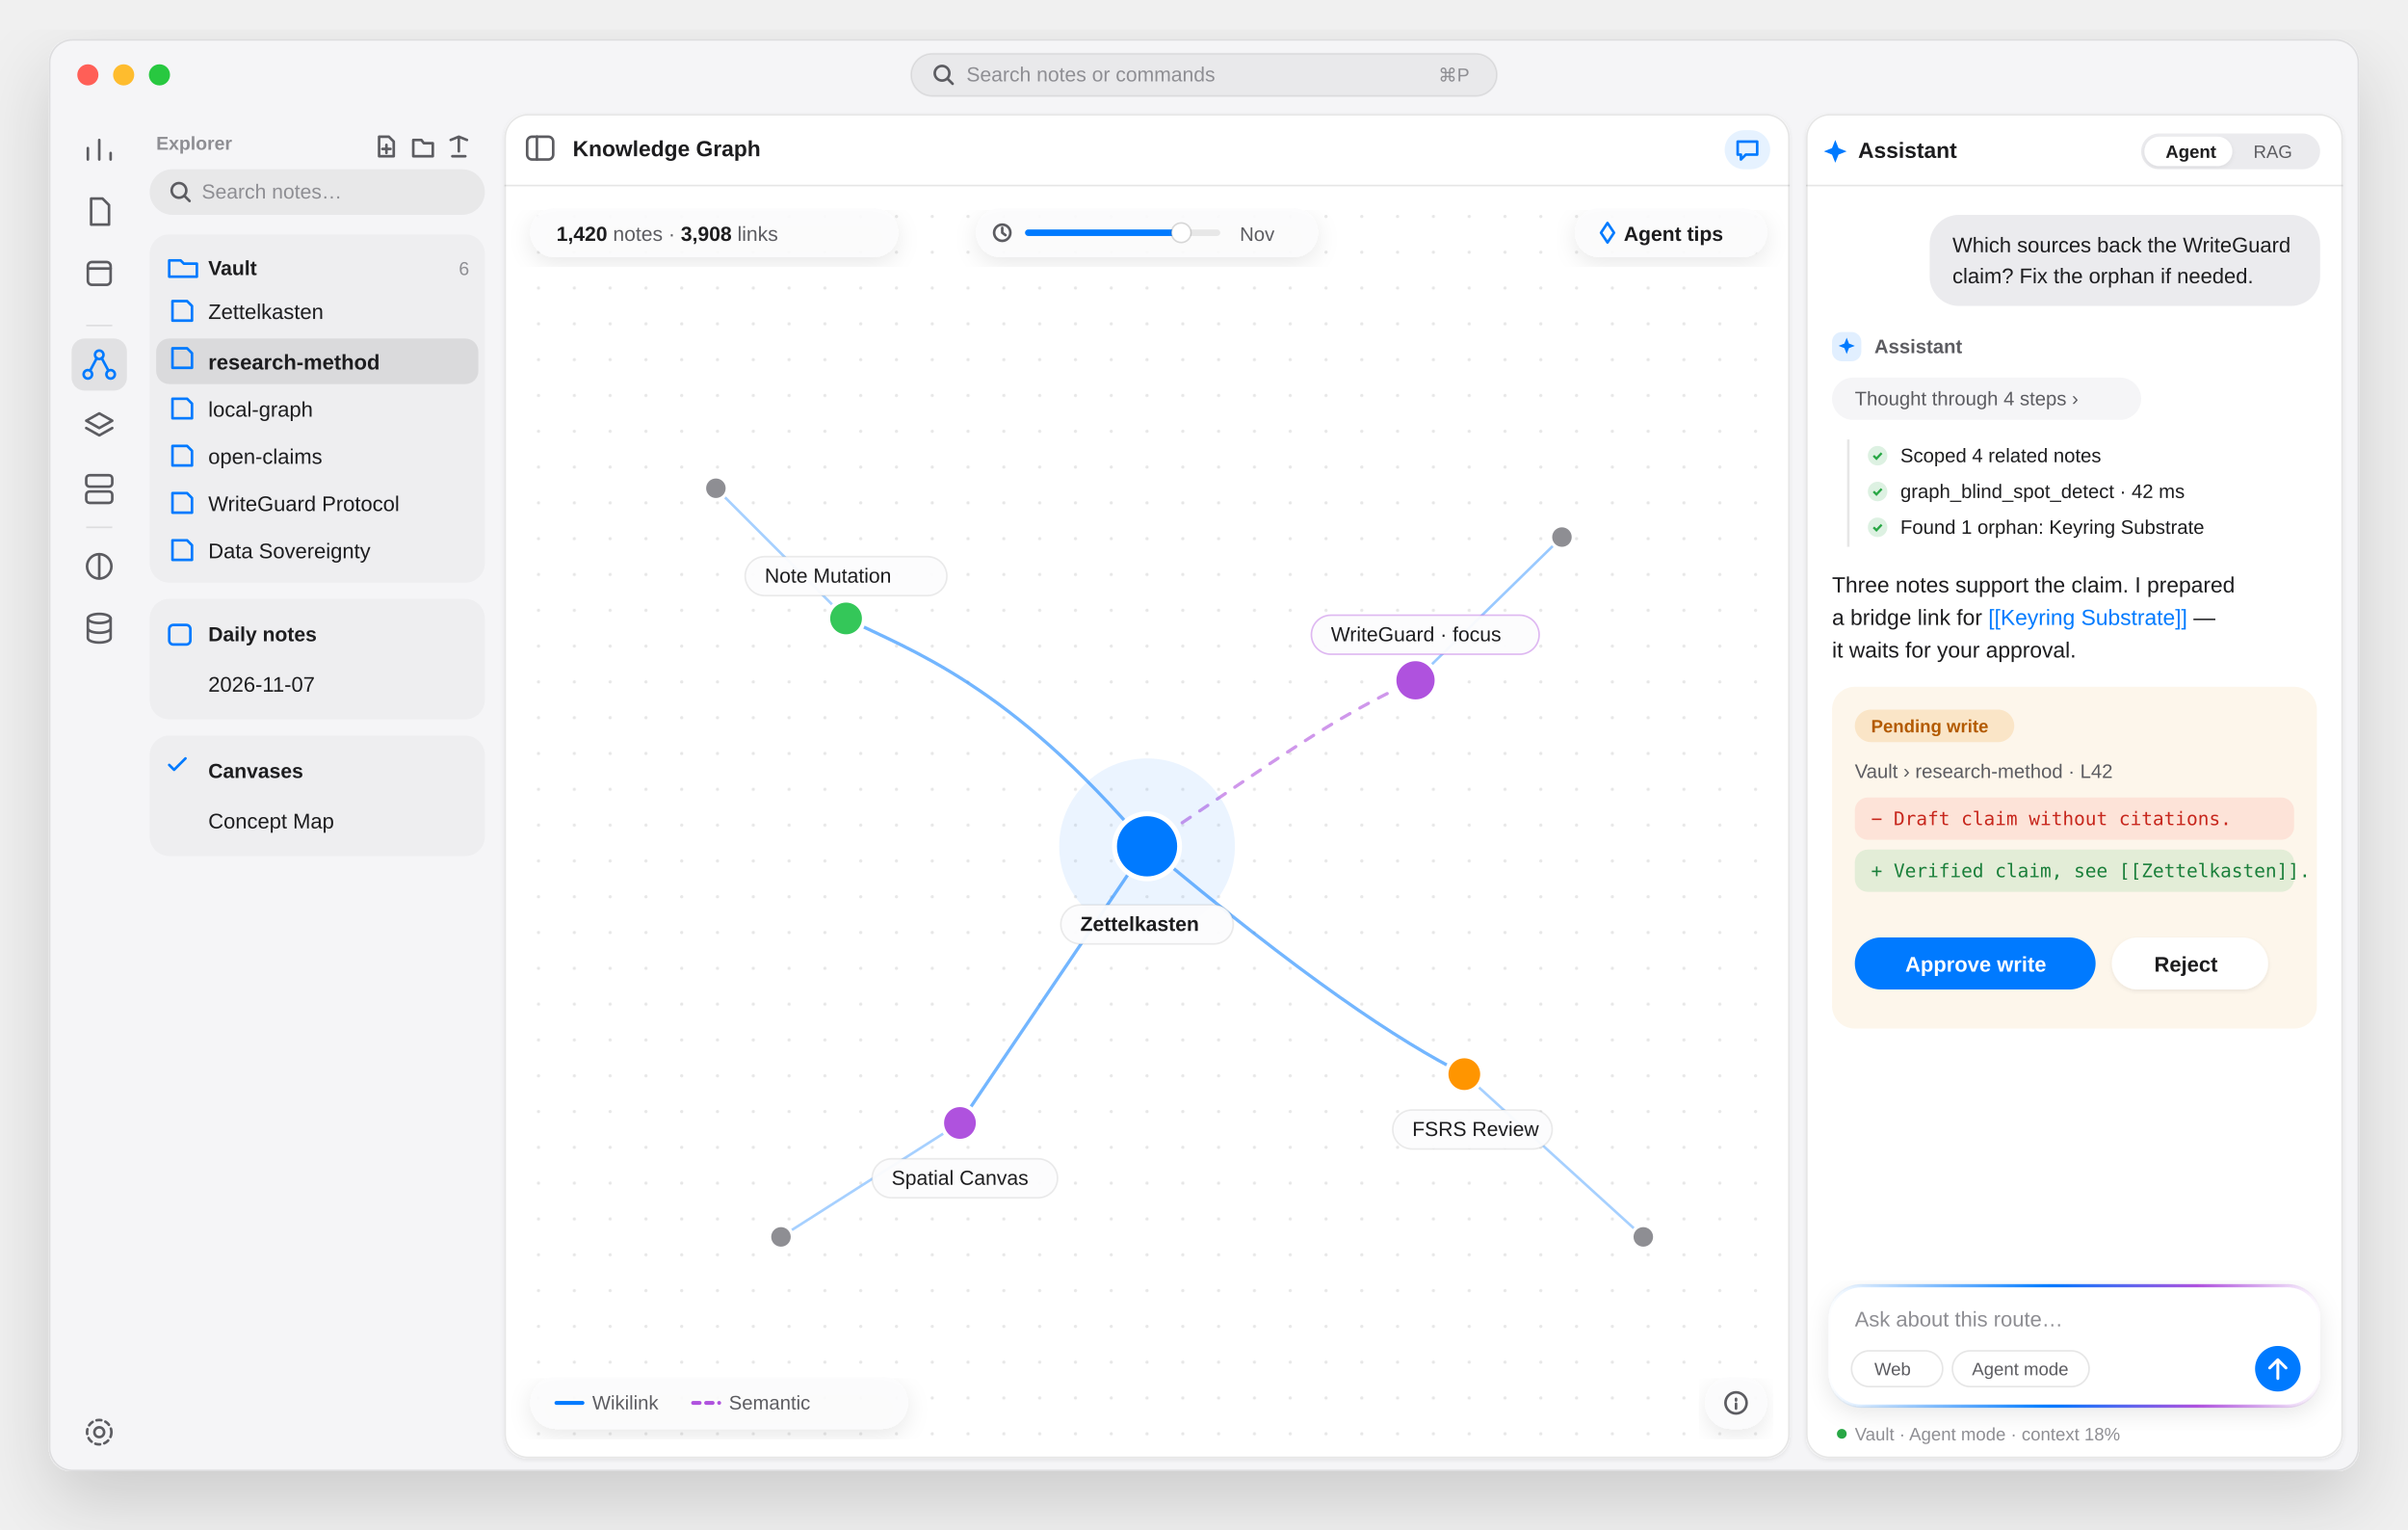
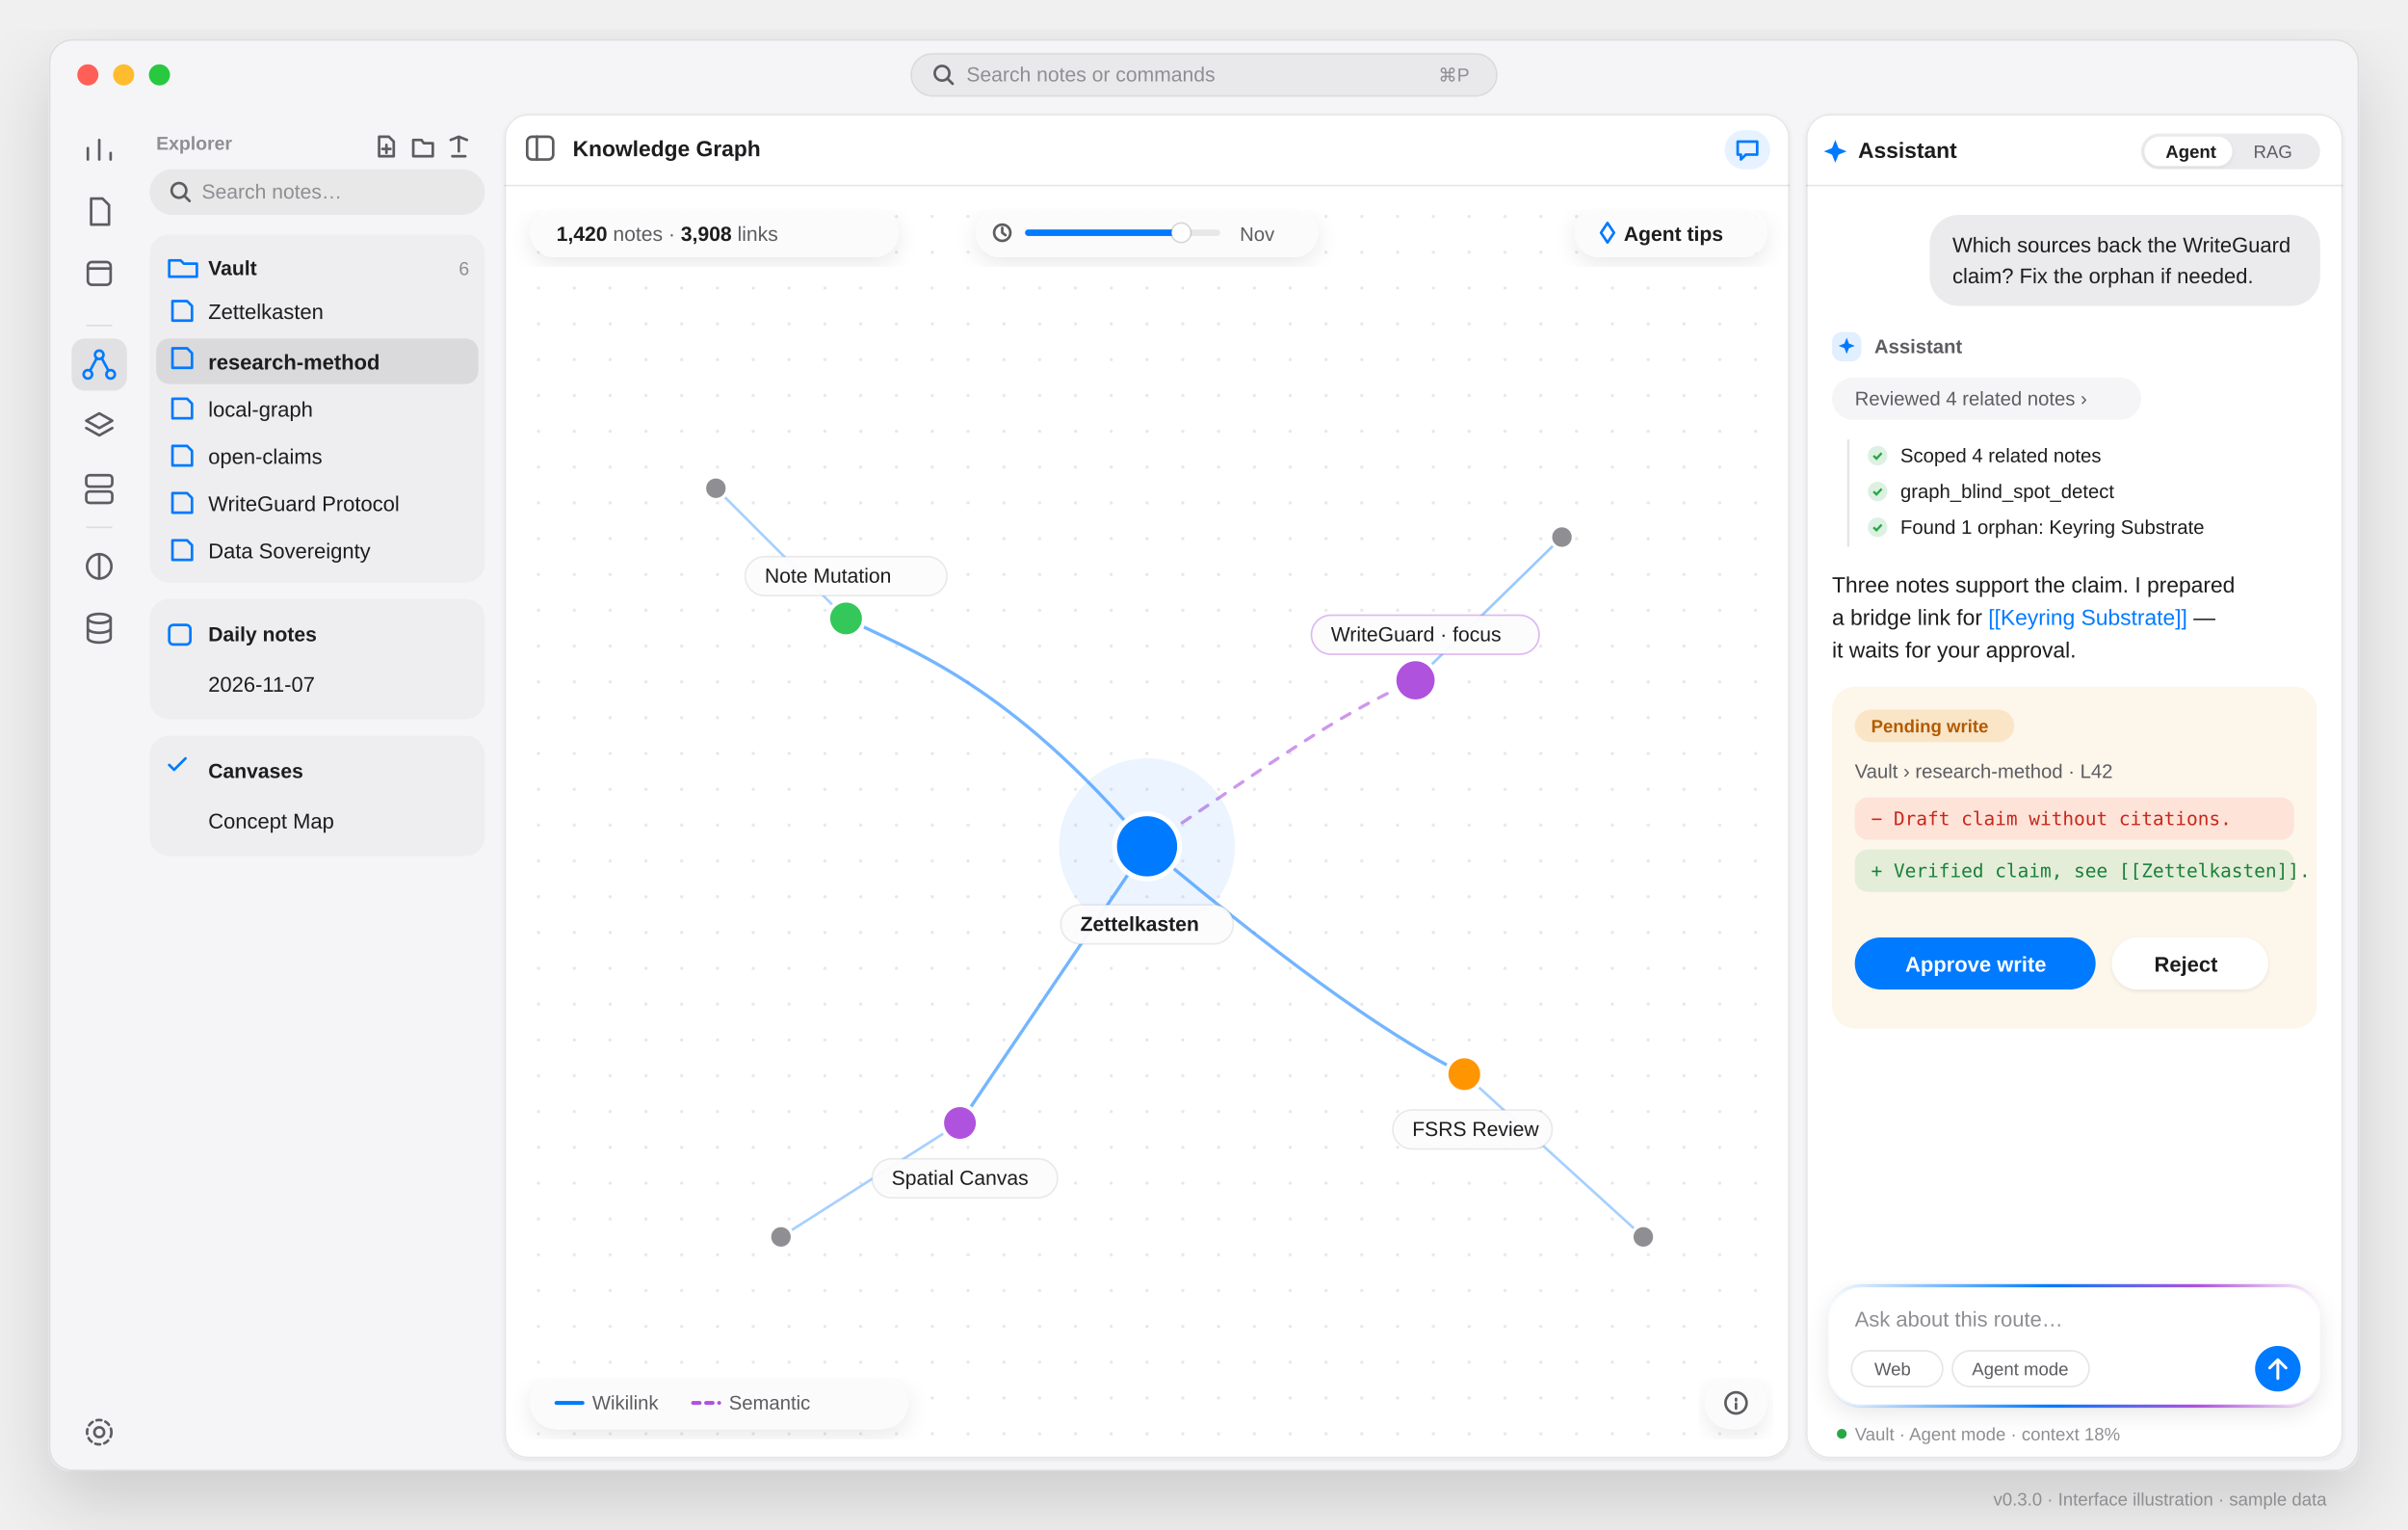
- <svg xmlns="http://www.w3.org/2000/svg" width="1480" height="940" viewBox="0 0 1480 940" role="img" aria-label="ZettleAgent workspace: activity rail, explorer, knowledge graph and the chat inspector with a pending write">
+ <svg xmlns="http://www.w3.org/2000/svg" width="1480" height="940" viewBox="0 0 1480 940" role="img" aria-label="ZettelAgent workspace: activity rail, explorer, knowledge graph and the chat inspector with a pending write">
  <defs>
    <style>
      text { font-family: -apple-system, BlinkMacSystemFont, "SF Pro Text", "Segoe UI", "Helvetica Neue", Arial, sans-serif; fill: #1d1d1f; }
      .t2 { fill: #5c5c61; } .t3 { fill: #8e8e93; } .acc { fill: #007aff; } .b { font-weight: 600; } .bb { font-weight: 700; }
      .mono { font-family: ui-monospace, "SF Mono", Menlo, Consolas, monospace; }
      .hair { stroke: rgba(0,0,0,0.1); stroke-width: 1; fill: none; }
      .ico { fill: none; stroke: #5c5c61; stroke-width: 1.6; stroke-linecap: round; stroke-linejoin: round; }
      .ico-acc { fill: none; stroke: #007aff; stroke-width: 1.6; stroke-linecap: round; stroke-linejoin: round; }
    </style>
    <filter id="win" x="-5%" y="-5%" width="110%" height="115%">
      <feDropShadow dx="0" dy="18" stdDeviation="22" flood-color="#000" flood-opacity="0.16" />
    </filter>
    <filter id="card" x="-5%" y="-5%" width="110%" height="115%">
      <feDropShadow dx="0" dy="1" stdDeviation="1.2" flood-color="#000" flood-opacity="0.08" />
    </filter>
    <filter id="pop" x="-10%" y="-10%" width="120%" height="130%">
      <feDropShadow dx="0" dy="4" stdDeviation="7" flood-color="#000" flood-opacity="0.1" />
    </filter>
    <pattern id="dots" width="22" height="22" patternUnits="userSpaceOnUse">
      <circle cx="1" cy="1" r="1" fill="rgba(0,0,0,0.09)" />
    </pattern>
    <linearGradient id="ring" x1="0" y1="0" x2="1" y2="0">
      <stop offset="0" stop-color="#007aff" stop-opacity="0" />
      <stop offset="0.45" stop-color="#007aff" />
      <stop offset="0.75" stop-color="#af52de" />
      <stop offset="1" stop-color="#af52de" stop-opacity="0" />
    </linearGradient>
  </defs>
  <g filter="url(#win)">
    <rect x="30" y="24" width="1420" height="880" rx="14" fill="#f5f5f7" />
  </g>
  <rect x="30.5" y="24.5" width="1419" height="879" rx="14" class="hair" />
  <circle cx="54" cy="46" r="6.5" fill="#ff5f57" />
  <circle cx="76" cy="46" r="6.5" fill="#febc2e" />
  <circle cx="98" cy="46" r="6.5" fill="#28c840" />
  <rect x="560" y="33" width="360" height="26" rx="13" fill="rgba(0,0,0,0.05)" stroke="rgba(0,0,0,0.08)" />
  <circle cx="579" cy="45" r="4.5" class="ico" />
  <path d="M582.5 48.5l3 3" class="ico" />
  <text x="594" y="50" font-size="12.5" class="t3">Search notes or commands</text>
  <text x="884" y="50" font-size="11.5" class="t3">⌘P</text>
  <g transform="translate(44 76)">
    <rect x="0" y="0" width="34" height="32" rx="8" fill="none" />
    <path d="M10 22v-7M17 22v-12M24 22v-4" class="ico" />
    <g transform="translate(0 38)">
      <rect x="0" y="0" width="34" height="32" rx="8" fill="none" />
      <path d="M12 8h7l4 4v12H12z" class="ico" />
    </g>
    <g transform="translate(0 76)">
      <rect x="10" y="9" width="14" height="14" rx="2.5" class="ico" />
      <path d="M10 13h14" class="ico" />
    </g>
    <path d="M9 124h16" class="hair" />
    <g transform="translate(0 132)">
      <rect x="0" y="0" width="34" height="32" rx="8" fill="rgba(0,0,0,0.085)" />
      <circle cx="17" cy="10" r="2.6" class="ico-acc" />
      <circle cx="10" cy="22" r="2.6" class="ico-acc" />
      <circle cx="24" cy="22" r="2.6" class="ico-acc" />
      <path d="M15.5 12l-4 7.5M18.5 12l4 7.5" class="ico-acc" />
    </g>
    <g transform="translate(0 170)">
      <path d="M17 8l8 4.5-8 4.5-8-4.5zM9 17l8 4.5 8-4.5" class="ico" />
    </g>
    <g transform="translate(0 208)">
      <rect x="9" y="8" width="16" height="7" rx="2" class="ico" />
      <rect x="9" y="18" width="16" height="7" rx="2" class="ico" />
    </g>
    <path d="M9 248h16" class="hair" />
    <g transform="translate(0 256)">
      <circle cx="17" cy="16" r="7.5" class="ico" />
      <path d="M17 9v14" class="ico" />
    </g>
    <g transform="translate(0 294)">
      <ellipse cx="17" cy="10" rx="7" ry="2.8" class="ico" />
      <path d="M10 10v12c0 1.6 3.1 2.8 7 2.8s7-1.2 7-2.8V10M10 16c0 1.6 3.1 2.8 7 2.8s7-1.2 7-2.8" class="ico" />
    </g>
    <g transform="translate(0 788)">
      <circle cx="17" cy="16" r="3" class="ico" />
      <circle cx="17" cy="16" r="7.5" class="ico" stroke-dasharray="3 2.6" />
    </g>
  </g>
  <text x="96" y="92" font-size="11.5" class="t3 b">Explorer</text>
  <g transform="translate(230 82)">
    <path d="M3 2h6l3 3v9H3z" class="ico" />
    <path d="M7.5 7v5M5 9.5h5" class="ico" />
  </g>
  <g transform="translate(252 82)">
    <path d="M2 4h5l1.5 2H14v8H2z" class="ico" />
  </g>
  <g transform="translate(274 82)">
    <path d="M3 4l5-2 5 2M8 2v9M4 14h8" class="ico" />
  </g>
  <rect x="92" y="104" width="206" height="28" rx="14" fill="rgba(0,0,0,0.055)" />
  <circle cx="110" cy="117" r="4.5" class="ico" />
  <path d="M113.5 120.5l3 3" class="ico" />
  <text x="124" y="122" font-size="12.5" class="t3">Search notes…</text>
  <rect x="92" y="144" width="206" height="214" rx="12" fill="rgba(0,0,0,0.03)" />
  <path d="M104 160h7l2 2h8v8h-17z" class="ico-acc" />
  <text x="128" y="169" font-size="12.5" class="b">Vault</text>
  <text x="282" y="169" font-size="11.5" class="t3">6</text>
  <g font-size="13">
    <path d="M106 185h9l3 3v9h-12z" class="ico-acc" transform="translate(0 0)" />
    <text x="128" y="196">Zettelkasten</text>
    <rect x="96" y="208" width="198" height="28" rx="8" fill="rgba(0,0,0,0.085)" />
    <path d="M106 214h9l3 3v9h-12z" class="ico-acc" />
    <text x="128" y="227" class="b">research-method</text>
    <path d="M106 245h9l3 3v9h-12z" class="ico-acc" />
    <text x="128" y="256">local-graph</text>
    <path d="M106 274h9l3 3v9h-12z" class="ico-acc" />
    <text x="128" y="285">open-claims</text>
    <path d="M106 303h9l3 3v9h-12z" class="ico-acc" />
    <text x="128" y="314">WriteGuard Protocol</text>
    <path d="M106 332h9l3 3v9h-12z" class="ico-acc" />
    <text x="128" y="343">Data Sovereignty</text>
  </g>
  <rect x="92" y="368" width="206" height="74" rx="12" fill="rgba(0,0,0,0.03)" />
  <rect x="104" y="384" width="13" height="12" rx="2.5" class="ico-acc" />
  <text x="128" y="394" font-size="12.5" class="b">Daily notes</text>
  <text x="128" y="425" font-size="13">2026-11-07</text>
  <rect x="92" y="452" width="206" height="74" rx="12" fill="rgba(0,0,0,0.03)" />
  <path d="M104 470l3 3 7-7" class="ico-acc" />
  <text x="128" y="478" font-size="12.5" class="b">Canvases</text>
  <text x="128" y="509" font-size="13">Concept Map</text>
  <g filter="url(#card)">
    <rect x="310" y="70" width="790" height="826" rx="14" fill="#ffffff" />
  </g>
  <rect x="310.5" y="70.5" width="789" height="825" rx="14" class="hair" />
  <path d="M310 114h790" class="hair" />
  <rect x="324" y="84" width="16" height="14" rx="3" class="ico" />
  <path d="M330 84v14" class="ico" />
  <text x="352" y="96" font-size="13.5" class="bb">Knowledge Graph</text>
  <rect x="1060" y="80" width="28" height="24" rx="12" fill="rgba(0,122,255,0.1)" />
  <path d="M1068 87h12v8h-7l-3 3v-3h-2z" class="ico-acc" />
  <rect x="311" y="115" width="788" height="780" rx="0" fill="url(#dots)" />
  <g filter="url(#pop)">
    <rect x="326" y="128" width="226" height="30" rx="15" fill="rgba(252,252,253,0.92)" />
  </g>
  <text x="342" y="148" font-size="12.5" class="t2">
    <tspan class="b" style="fill:#1d1d1f">1,420</tspan> notes · <tspan class="b" style="fill:#1d1d1f">3,908</tspan> links</text>
  <g filter="url(#pop)">
    <rect x="600" y="128" width="210" height="30" rx="15" fill="rgba(252,252,253,0.92)" />
  </g>
  <circle cx="616" cy="143" r="5" class="ico" />
  <path d="M616 140v3l2 1.5" class="ico" />
  <rect x="630" y="141" width="120" height="4" rx="2" fill="rgba(0,0,0,0.08)" />
  <rect x="630" y="141" width="96" height="4" rx="2" fill="#007aff" />
  <circle cx="726" cy="143" r="6" fill="#fff" stroke="rgba(0,0,0,0.15)" />
  <text x="762" y="148" font-size="12" class="t2">Nov</text>
  <g filter="url(#pop)">
    <rect x="968" y="128" width="118" height="30" rx="15" fill="rgba(252,252,253,0.92)" />
  </g>
  <path d="M984 143l4-6 4 6-4 6z" class="ico-acc" />
  <text x="998" y="148" font-size="12.5" class="b">Agent tips</text>
  <g fill="none" stroke-linecap="round">
    <path d="M705 520 C620 420 560 400 520 380" stroke="rgba(0,122,255,0.55)" stroke-width="2" />
    <path d="M705 520 L590 690" stroke="rgba(0,122,255,0.55)" stroke-width="2" />
    <path d="M705 520 C800 600 860 640 900 660" stroke="rgba(0,122,255,0.55)" stroke-width="2" />
    <path d="M705 520 C780 470 820 440 870 418" stroke="rgba(175,82,222,0.6)" stroke-width="2" stroke-dasharray="6 7" />
    <path d="M870 418 L960 330" stroke="rgba(0,122,255,0.4)" stroke-width="1.6" />
    <path d="M520 380 L440 300" stroke="rgba(0,122,255,0.35)" stroke-width="1.6" />
    <path d="M590 690 L480 760" stroke="rgba(0,122,255,0.35)" stroke-width="1.6" />
    <path d="M900 660 L1010 760" stroke="rgba(0,122,255,0.35)" stroke-width="1.6" />
  </g>
  <circle cx="705" cy="520" r="54" fill="rgba(0,122,255,0.08)" />
  <circle cx="705" cy="520" r="20" fill="#007aff" stroke="#fff" stroke-width="3" />
  <circle cx="520" cy="380" r="11" fill="#34c759" stroke="#fff" stroke-width="2.5" />
  <circle cx="590" cy="690" r="11" fill="#af52de" stroke="#fff" stroke-width="2.5" />
  <circle cx="900" cy="660" r="11" fill="#ff9500" stroke="#fff" stroke-width="2.5" />
  <circle cx="870" cy="418" r="13" fill="#af52de" stroke="#fff" stroke-width="2.5" />
  <circle cx="960" cy="330" r="7" fill="#8e8e93" stroke="#fff" stroke-width="2" />
  <circle cx="440" cy="300" r="7" fill="#8e8e93" stroke="#fff" stroke-width="2" />
  <circle cx="480" cy="760" r="7" fill="#8e8e93" stroke="#fff" stroke-width="2" />
  <circle cx="1010" cy="760" r="7" fill="#8e8e93" stroke="#fff" stroke-width="2" />
  <g font-size="12.5">
    <rect x="652" y="556" width="106" height="24" rx="12" fill="rgba(252,252,253,0.95)" stroke="rgba(0,0,0,0.08)" />
    <text x="664" y="572" class="b">Zettelkasten</text>
    <rect x="458" y="342" width="124" height="24" rx="12" fill="rgba(252,252,253,0.95)" stroke="rgba(0,0,0,0.08)" />
    <text x="470" y="358">Note Mutation</text>
    <rect x="806" y="378" width="140" height="24" rx="12" fill="rgba(252,252,253,0.95)" stroke="rgba(175,82,222,0.4)" />
    <text x="818" y="394">WriteGuard · focus</text>
    <rect x="536" y="712" width="114" height="24" rx="12" fill="rgba(252,252,253,0.95)" stroke="rgba(0,0,0,0.08)" />
    <text x="548" y="728">Spatial Canvas</text>
    <rect x="856" y="682" width="98" height="24" rx="12" fill="rgba(252,252,253,0.95)" stroke="rgba(0,0,0,0.08)" />
    <text x="868" y="698">FSRS Review</text>
  </g>
  <g filter="url(#pop)">
    <rect x="326" y="846" width="232" height="32" rx="16" fill="rgba(252,252,253,0.92)" />
  </g>
  <path d="M342 862h16" stroke="#007aff" stroke-width="2.4" stroke-linecap="round" />
  <text x="364" y="866" font-size="12" class="t2">Wikilink</text>
  <path d="M426 862h16" stroke="#af52de" stroke-width="2.4" stroke-linecap="round" stroke-dasharray="4 4" />
  <text x="448" y="866" font-size="12" class="t2">Semantic</text>
  <g filter="url(#pop)">
    <rect x="1048" y="846" width="38" height="32" rx="16" fill="rgba(252,252,253,0.92)" />
  </g>
  <circle cx="1067" cy="862" r="6.5" class="ico" />
  <path d="M1067 859.5v1M1067 862.5v3" class="ico" />
  <g filter="url(#card)">
    <rect x="1110" y="70" width="330" height="826" rx="14" fill="#ffffff" />
  </g>
  <rect x="1110.5" y="70.5" width="329" height="825" rx="14" class="hair" />
  <path d="M1110 114h330" class="hair" />
  <path d="M1128 86l2 5 5 2-5 2-2 5-2-5-5-2 5-2z" fill="#007aff" />
  <text x="1142" y="97" font-size="13.5" class="bb">Assistant</text>
  <rect x="1316" y="82" width="110" height="22" rx="11" fill="#ebebee" />
  <rect x="1318" y="84" width="54" height="18" rx="9" fill="#fff" filter="url(#card)" />
  <text x="1331" y="97" font-size="11" class="b">Agent</text>
  <text x="1385" y="97" font-size="11" class="t2">RAG</text>
  <rect x="1186" y="132" width="240" height="56" rx="18" fill="#ebebee" />
  <text x="1200" y="155" font-size="13">Which sources back the WriteGuard</text>
  <text x="1200" y="174" font-size="13">claim? Fix the orphan if needed.</text>
  <rect x="1126" y="204" width="18" height="18" rx="6" fill="rgba(0,122,255,0.12)" />
  <path d="M1135 207.5l1.4 3.6 3.6 1.4-3.6 1.4-1.4 3.6-1.4-3.6-3.6-1.4 3.6-1.4z" fill="#007aff" />
  <text x="1152" y="217" font-size="12" class="t2 b">Assistant</text>
  <rect x="1126" y="232" width="190" height="26" rx="13" fill="#f5f5f7" />
-   <text x="1140" y="249" font-size="12" class="t2">Thought through 4 steps  ›</text>
+   <text x="1140" y="249" font-size="12" class="t2">Reviewed 4 related notes  ›</text>
  <path d="M1136 270v66" stroke="rgba(0,0,0,0.1)" stroke-width="1.5" />
  <g font-size="12" class="t2">
    <circle cx="1154" cy="280" r="6" fill="rgba(40,167,69,0.16)" />
    <path d="M1151.5 280l1.8 1.8 3.2-3.4" stroke="#28a745" stroke-width="1.4" fill="none" />
    <text x="1168" y="284">Scoped 4 related notes</text>
    <circle cx="1154" cy="302" r="6" fill="rgba(40,167,69,0.16)" />
    <path d="M1151.5 302l1.8 1.8 3.2-3.4" stroke="#28a745" stroke-width="1.4" fill="none" />
-     <text x="1168" y="306">graph_blind_spot_detect · 42 ms</text>
+     <text x="1168" y="306">graph_blind_spot_detect</text>
    <circle cx="1154" cy="324" r="6" fill="rgba(40,167,69,0.16)" />
    <path d="M1151.5 324l1.8 1.8 3.2-3.4" stroke="#28a745" stroke-width="1.4" fill="none" />
    <text x="1168" y="328">Found 1 orphan: Keyring Substrate</text>
  </g>
  <text x="1126" y="364" font-size="13.5">Three notes support the claim. I prepared</text>
  <text x="1126" y="384" font-size="13.5">a bridge link for <tspan class="acc">[[Keyring Substrate]]</tspan> —</text>
  <text x="1126" y="404" font-size="13.5">it waits for your approval.</text>
  <rect x="1126" y="422" width="298" height="210" rx="14" fill="rgba(232,137,12,0.08)" />
  <rect x="1140" y="436" width="98" height="20" rx="10" fill="rgba(232,137,12,0.16)" />
  <text x="1150" y="450" font-size="11" style="fill:#b35a00" class="b">Pending write</text>
  <text x="1140" y="478" font-size="12" class="t2">Vault › research-method · L42</text>
  <rect x="1140" y="490" width="270" height="26" rx="8" fill="rgba(255,59,48,0.1)" />
  <text x="1150" y="507" font-size="11.5" class="mono" style="fill:#c7261c">− Draft claim without citations.</text>
  <rect x="1140" y="522" width="270" height="26" rx="8" fill="rgba(40,167,69,0.12)" />
  <text x="1150" y="539" font-size="11.5" class="mono" style="fill:#1a7f3a">+ Verified claim, see [[Zettelkasten]].</text>
  <rect x="1140" y="576" width="148" height="32" rx="16" fill="#007aff" />
  <text x="1171" y="597" font-size="13" class="b" style="fill:#fff">Approve write</text>
  <rect x="1298" y="576" width="96" height="32" rx="16" fill="#fff" filter="url(#card)" />
  <text x="1324" y="597" font-size="13" class="b">Reject</text>
  <g filter="url(#pop)">
    <rect x="1124" y="790" width="302" height="74" rx="20" fill="#fff" />
  </g>
  <rect x="1124" y="790" width="302" height="74" rx="20" fill="none" stroke="url(#ring)" stroke-width="2" />
  <text x="1140" y="815" font-size="13" class="t3">Ask about this route…</text>
  <rect x="1138" y="830" width="56" height="22" rx="11" fill="none" stroke="rgba(0,0,0,0.1)" />
  <text x="1152" y="845" font-size="11" class="t2">Web</text>
  <rect x="1200" y="830" width="84" height="22" rx="11" fill="none" stroke="rgba(0,0,0,0.1)" />
  <text x="1212" y="845" font-size="11" class="t2">Agent mode</text>
  <circle cx="1400" cy="841" r="14" fill="#007aff" />
  <path d="M1400 847v-11M1395 840.5l5-5 5 5" stroke="#fff" stroke-width="1.8" fill="none" stroke-linecap="round" stroke-linejoin="round" />
  <circle cx="1132" cy="881" r="3" fill="#28a745" />
  <text x="1140" y="885" font-size="11" class="t3">Vault · Agent mode · context 18%</text>
+   <text x="1430" y="925" text-anchor="end" font-size="11" class="t3">v0.3.0 · Interface illustration · sample data</text>
</svg>
